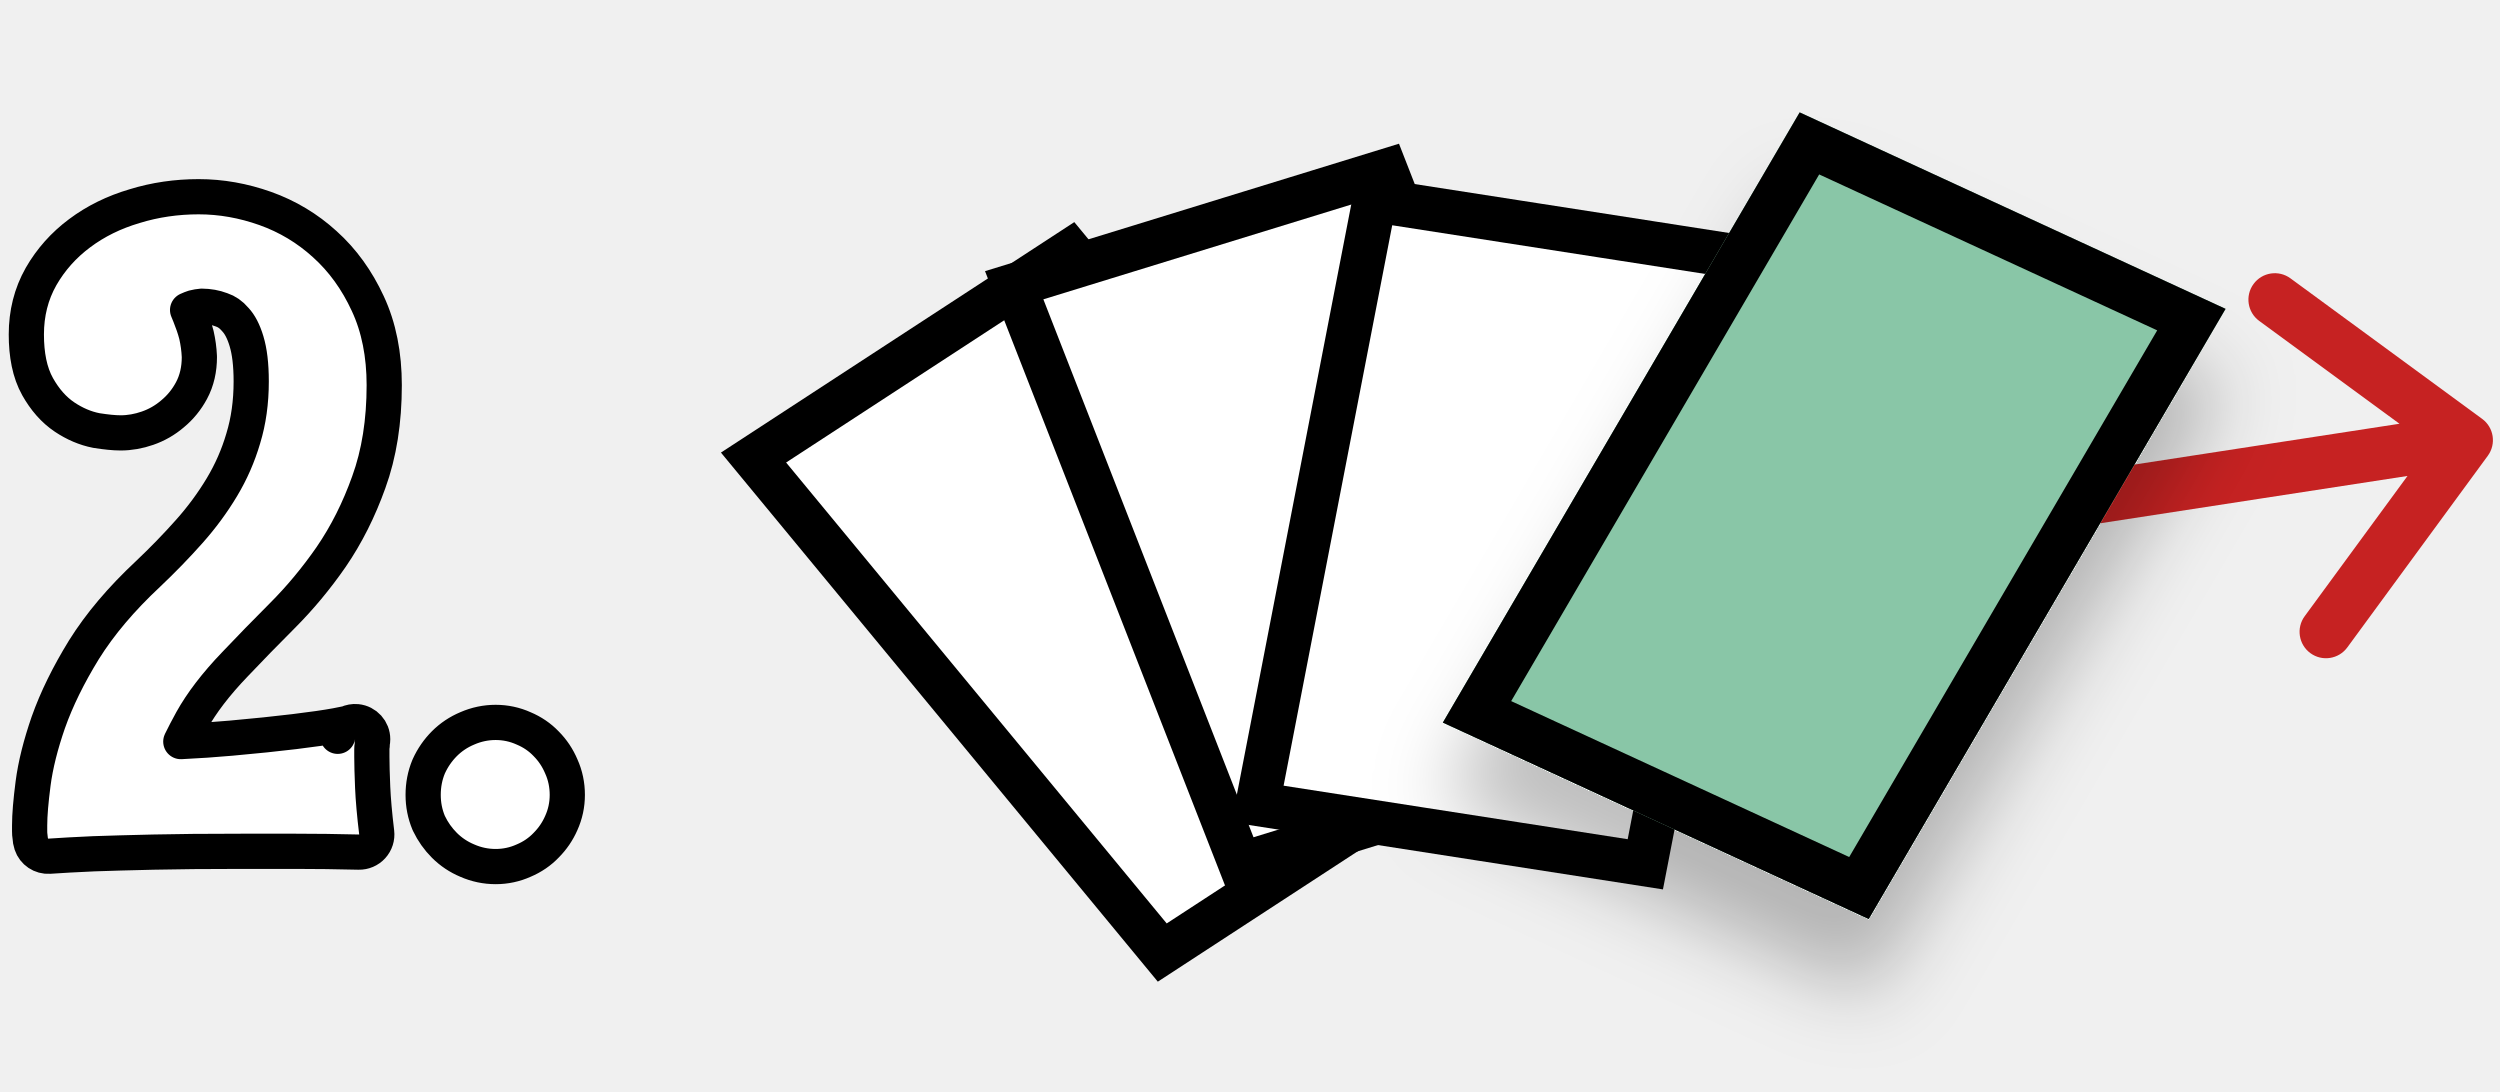
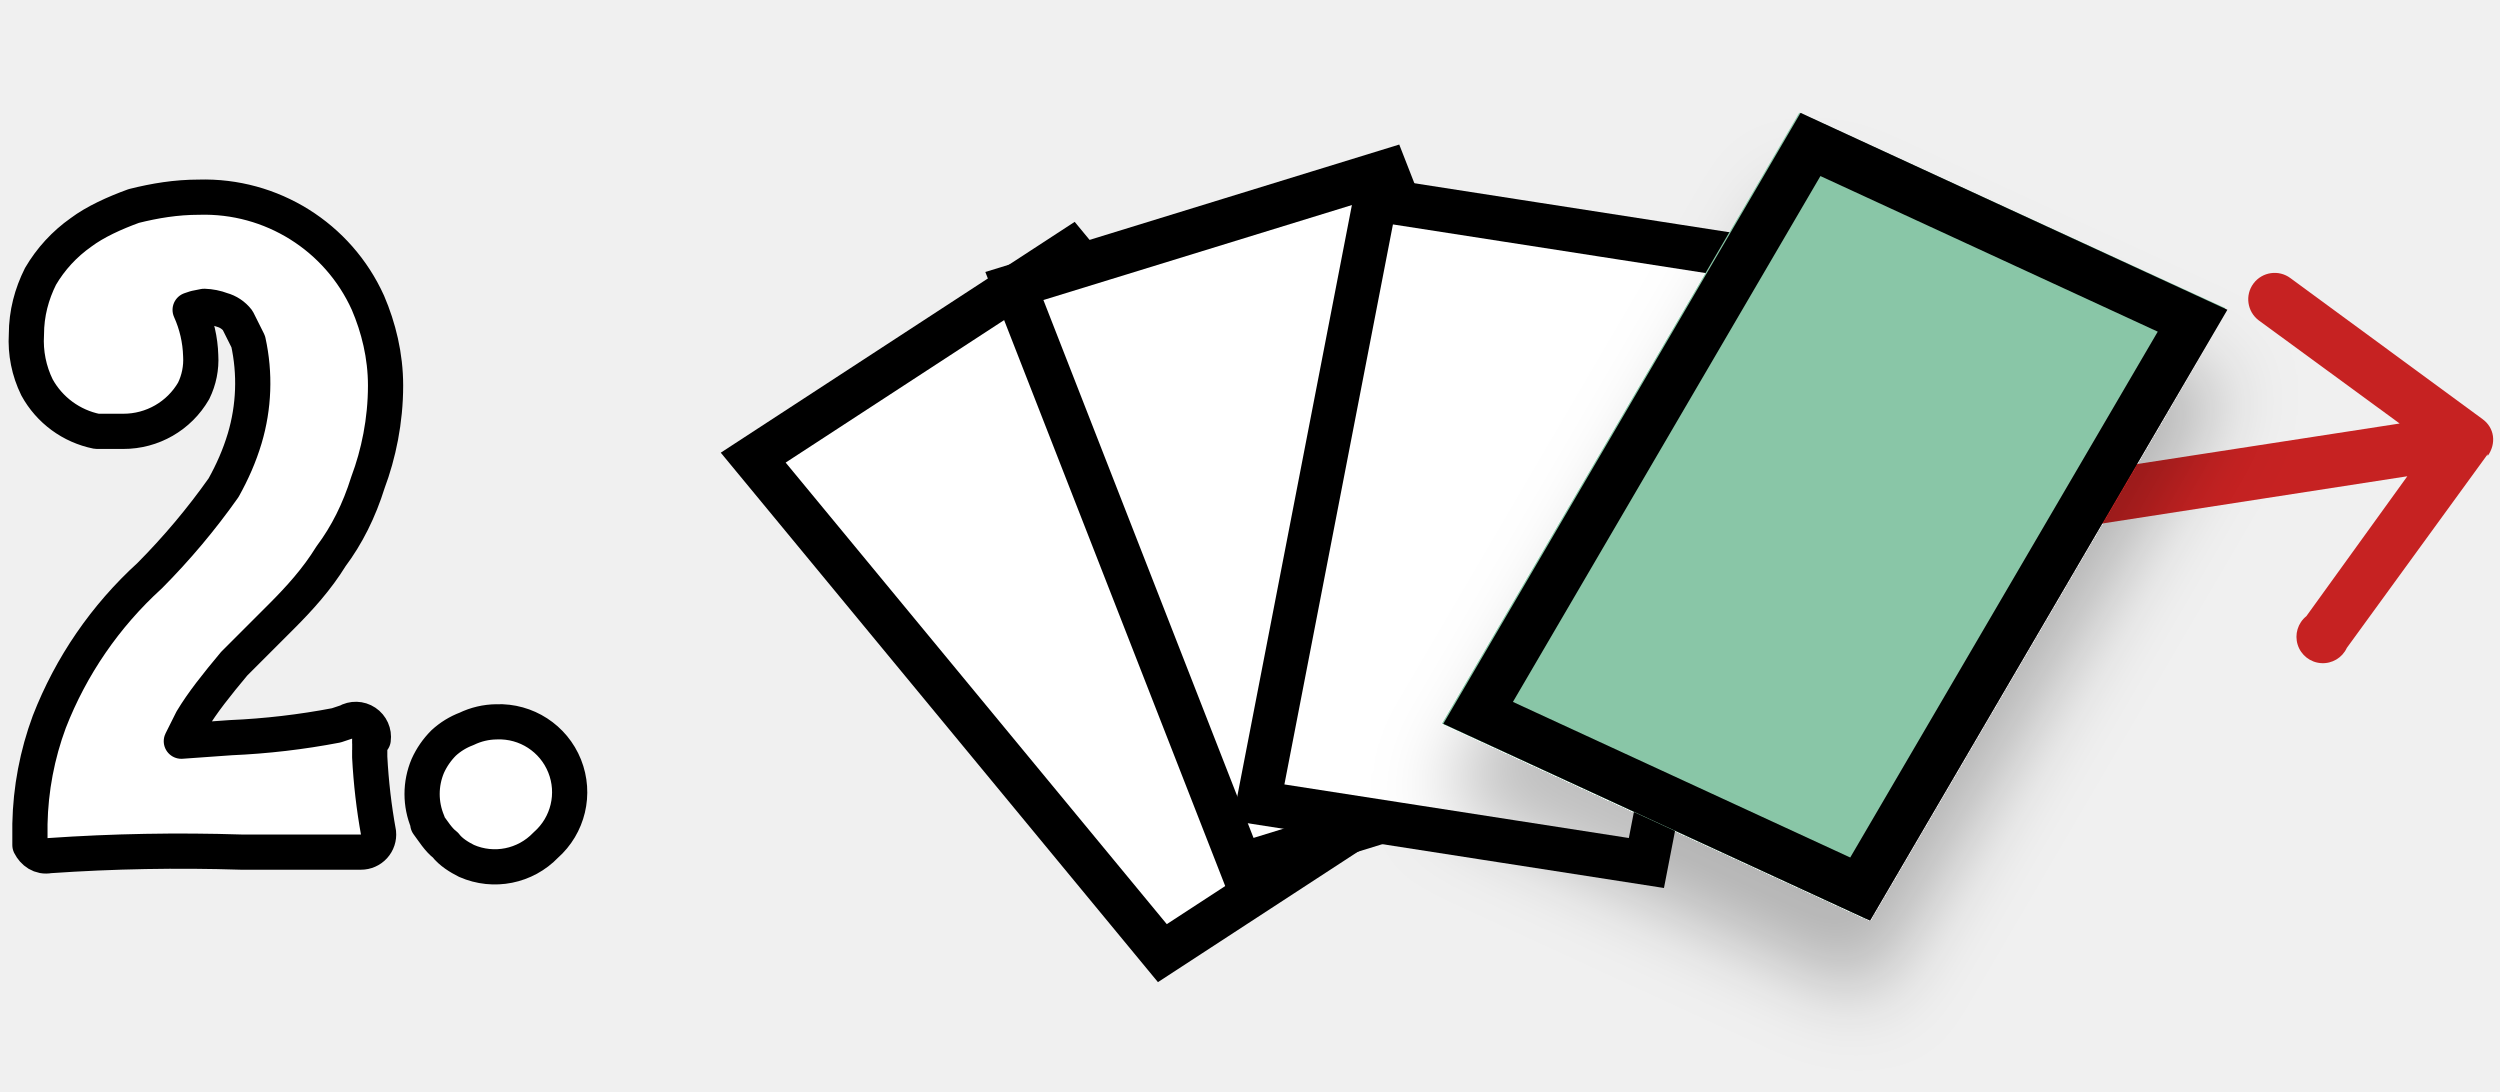
- <svg xmlns="http://www.w3.org/2000/svg" width="142" height="62" viewBox="0 0 142 62" fill="none">
-   <path d="M141.308 25.887C141.797 25.219 141.653 24.28 140.985 23.791L130.097 15.809C129.429 15.319 128.49 15.463 128.001 16.131C127.511 16.8 127.655 17.738 128.323 18.228L138.001 25.323L130.906 35.001C130.416 35.669 130.561 36.608 131.229 37.098C131.897 37.587 132.836 37.443 133.326 36.775L141.308 25.887ZM109.228 31.272L140.326 26.483L139.87 23.518L108.771 28.306L109.228 31.272Z" fill="#C62222" />
-   <rect x="1.851" y="0.282" width="21.452" height="36.463" transform="matrix(0.837591 -0.546298 0.636713 0.771101 41.0701 26.7823)" fill="white" stroke="black" stroke-width="2.511" />
-   <rect x="1.657" y="0.8" width="22.091" height="35.315" transform="matrix(0.955728 -0.294252 0.36388 0.931446 55.7315 15.9442)" fill="white" stroke="black" stroke-width="2.511" />
-   <rect x="1.002" y="1.426" width="22.29" height="34.935" transform="matrix(0.988113 0.153731 -0.190282 0.98173 77.3576 9.81566)" fill="white" stroke="black" stroke-width="2.511" />
-   <g filter="url(#filter0_d_1570_9271)">
-     <rect width="26.645" height="40.155" transform="matrix(0.90804 0.418884 -0.504816 0.863227 102.22 6.38159)" fill="#89C6A7" />
-     <rect x="0.555" y="1.763" width="23.894" height="37.405" transform="matrix(0.90804 0.418884 -0.504816 0.863227 103.161 6.39047)" stroke="black" stroke-width="2.75" />
+ <svg xmlns="http://www.w3.org/2000/svg" width="142" height="62" fill="none">
+   <path d="M141.3 25.9c.5-.7.4-1.6-.3-2.1l-10.9-8a1.5 1.5 0 1 0-1.8 2.4l9.7 7.1-7 9.7a1.5 1.5 0 1 0 2.3 1.8l8-11Zm-32 5.4 31-4.8-.4-3-31.1 4.8.4 3Z" fill="#C62222" />
+   <path transform="matrix(.8376 -.5463 .63671 .7711 41 26.8)" fill="#fff" stroke="#000" stroke-width="2.5" d="M1.9.3h21.5v36.5H1.9z" />
+   <path transform="matrix(.95573 -.29425 .36388 .93145 55.7 16)" fill="#fff" stroke="#000" stroke-width="2.5" d="M1.7.8h22.1v35.3H1.7z" />
+   <path transform="matrix(.98811 .15373 -.19028 .98173 77.4 9.8)" fill="#fff" stroke="#000" stroke-width="2.5" d="M1 1.4h22.3v34.9H1z" />
+   <g filter="url(#a)">
+     <path fill="#89C6A7" d="m102.2 6.4 24.2 11.1L106 52.2 81.9 41.1z" />
+     <path transform="matrix(.90804 .41888 -.50482 .86323 103.2 6.4)" stroke="#000" stroke-width="2.8" d="M.6 1.8h23.9v37.4H.6z" />
  </g>
-   <path d="M21.168 41.987C21.168 41.472 20.778 41.042 20.266 40.991C20.078 40.973 19.896 41.008 19.736 41.084C19.729 41.086 19.722 41.088 19.715 41.09C19.591 41.119 19.389 41.16 19.096 41.214C18.532 41.318 17.742 41.432 16.719 41.556C15.701 41.68 14.501 41.804 13.117 41.928C12.214 42.009 11.265 42.074 10.27 42.122C10.449 41.754 10.657 41.355 10.894 40.924C11.451 39.924 12.261 38.86 13.342 37.734L13.342 37.734L13.347 37.729C14.184 36.846 15.076 35.93 16.023 34.983C17.036 33.97 17.965 32.853 18.81 31.634L18.813 31.629C19.678 30.366 20.387 28.953 20.944 27.396C21.538 25.766 21.824 23.921 21.824 21.877C21.824 20.153 21.523 18.597 20.887 17.237C20.274 15.91 19.463 14.781 18.448 13.87C17.459 12.969 16.33 12.292 15.066 11.841C13.822 11.399 12.561 11.174 11.285 11.174C10.021 11.174 8.806 11.351 7.645 11.709C6.481 12.052 5.436 12.563 4.522 13.248C3.618 13.922 2.885 14.743 2.332 15.707L2.332 15.707L2.329 15.713C1.768 16.703 1.496 17.805 1.496 18.994C1.496 20.134 1.68 21.154 2.14 21.97C2.543 22.684 3.048 23.275 3.676 23.694C4.239 24.069 4.838 24.33 5.47 24.453C5.482 24.455 5.494 24.457 5.506 24.459C6.026 24.54 6.483 24.588 6.855 24.588C7.368 24.588 7.877 24.496 8.378 24.322C8.9 24.142 9.373 23.87 9.794 23.511C10.239 23.145 10.6 22.701 10.876 22.187C11.187 21.61 11.324 20.965 11.324 20.283C11.324 20.268 11.324 20.253 11.323 20.238C11.305 19.834 11.249 19.431 11.159 19.031C11.156 19.02 11.153 19.009 11.15 18.998C11.061 18.656 10.938 18.3 10.788 17.93C10.748 17.821 10.703 17.713 10.655 17.607C10.788 17.546 10.902 17.502 10.999 17.471C11.155 17.431 11.309 17.405 11.46 17.393C11.867 17.396 12.227 17.464 12.547 17.586C12.56 17.59 12.573 17.595 12.586 17.599C12.867 17.693 13.123 17.863 13.357 18.14C13.366 18.151 13.376 18.161 13.385 18.171C13.611 18.417 13.831 18.805 14.006 19.395L14.006 19.395L14.007 19.401C14.172 19.946 14.269 20.692 14.269 21.666C14.269 22.845 14.117 23.918 13.82 24.891L13.82 24.891L13.818 24.9C13.529 25.882 13.125 26.804 12.607 27.667C12.078 28.55 11.459 29.391 10.748 30.189C10.019 31.01 9.235 31.817 8.397 32.61C6.895 34.015 5.679 35.447 4.765 36.91L4.765 36.91L4.761 36.917C3.888 38.338 3.214 39.706 2.749 41.02L2.749 41.02L2.746 41.027C2.309 42.291 2.015 43.453 1.879 44.507C1.752 45.489 1.683 46.289 1.683 46.885V46.886V46.886V46.887V46.888V46.889V46.889V46.89V46.891V46.892V46.892V46.893V46.894V46.895V46.895V46.896V46.897V46.897V46.898V46.899V46.9V46.9V46.901V46.902V46.903V46.903V46.904V46.905V46.905V46.906V46.907V46.907V46.908V46.909V46.91V46.91V46.911V46.912V46.913V46.913V46.914V46.915V46.916V46.916V46.917V46.918V46.918V46.919V46.92V46.92V46.921V46.922V46.923V46.923V46.924V46.925V46.925V46.926V46.927V46.928V46.928V46.929V46.93V46.93V46.931V46.932V46.933V46.933V46.934V46.935V46.935V46.936V46.937V46.938V46.938V46.939V46.94V46.94V46.941V46.942V46.943V46.943V46.944V46.945V46.945V46.946V46.947V46.947V46.948V46.949V46.95V46.95V46.951V46.952V46.952V46.953V46.954V46.954V46.955V46.956V46.956V46.957V46.958V46.959V46.959V46.96V46.961V46.961V46.962V46.963V46.963V46.964V46.965V46.965V46.966V46.967V46.968V46.968V46.969V46.97V46.97V46.971V46.972V46.972V46.973V46.974V46.974V46.975V46.976V46.977V46.977V46.978V46.979V46.979V46.98V46.981V46.981V46.982V46.983V46.983V46.984V46.985V46.985V46.986V46.987V46.987V46.988V46.989V46.989V46.99V46.991V46.992V46.992V46.993V46.994V46.994V46.995V46.996V46.996V46.997V46.998V46.998V46.999V47V47V47.001V47.002V47.002V47.003V47.004V47.004V47.005V47.006V47.006V47.007V47.008V47.008V47.009V47.01V47.01V47.011V47.012V47.012V47.013V47.014V47.014V47.015V47.016V47.016V47.017V47.018V47.018V47.019V47.02V47.02V47.021V47.022V47.022V47.023V47.024V47.024V47.025V47.026V47.026V47.027V47.028V47.028V47.029V47.03V47.03V47.031V47.032V47.032V47.033V47.034V47.034V47.035V47.035V47.036V47.037V47.038V47.038V47.039V47.039V47.04V47.041V47.041V47.042V47.043V47.043V47.044V47.045V47.045V47.046V47.047V47.047V47.048V47.048V47.049V47.05V47.05V47.051V47.052V47.052V47.053V47.054V47.054V47.055V47.056V47.056V47.057V47.058V47.058V47.059V47.059V47.06V47.061V47.061V47.062V47.063V47.063V47.064V47.065V47.065V47.066V47.066V47.067V47.068V47.069V47.069V47.07V47.07V47.071V47.072V47.072V47.073V47.074V47.074V47.075V47.075V47.076V47.077V47.077V47.078V47.079V47.079V47.08V47.081V47.081V47.082V47.082V47.083V47.084V47.084V47.085V47.086V47.086V47.087V47.087V47.088V47.089V47.089V47.09V47.09V47.091V47.092V47.092V47.093V47.094V47.094V47.095V47.096V47.096V47.097V47.097V47.098V47.099V47.099V47.1V47.1V47.101V47.102V47.102V47.103V47.103V47.104V47.105V47.105V47.106V47.107V47.107V47.108V47.108V47.109V47.11V47.11V47.111V47.111V47.112V47.113V47.113V47.114V47.115V47.115V47.116V47.116V47.117V47.118V47.118V47.119V47.12V47.12V47.121V47.121V47.122V47.123V47.123V47.124V47.124V47.125V47.126V47.126V47.127V47.127V47.128V47.129V47.129V47.13V47.13V47.131V47.132V47.132V47.133V47.133V47.134V47.135V47.135V47.136V47.136V47.137V47.138V47.138V47.139V47.139V47.14V47.141V47.141V47.142V47.142V47.143V47.144V47.144V47.145V47.145V47.146V47.146V47.147V47.148V47.148V47.149V47.149V47.15V47.151V47.151V47.152V47.152V47.153V47.154V47.154V47.155V47.155V47.156V47.156V47.157V47.158V47.158V47.159V47.159V47.16V47.16V47.161V47.162V47.162V47.163V47.163V47.164V47.165V47.165V47.166V47.166V47.167V47.167V47.168V47.169V47.169V47.17V47.17V47.171V47.172V47.172V47.173V47.173V47.174V47.174V47.175V47.175V47.176V47.177V47.177V47.178V47.178V47.179V47.179V47.18V47.181V47.181V47.182V47.182V47.183V47.184V47.184V47.185V47.185V47.186V47.186V47.187V47.188V47.188V47.189V47.189V47.19V47.19V47.191V47.191V47.192V47.193V47.193V47.194V47.194V47.195V47.195V47.196V47.197V47.197V47.198V47.198V47.199V47.199V47.2V47.2V47.201V47.202V47.202V47.203V47.203V47.204V47.204V47.205V47.205V47.206V47.206V47.207V47.208V47.208V47.209V47.209V47.21V47.21V47.211V47.212V47.212V47.213V47.213C1.683 47.319 1.689 47.437 1.71 47.56C1.716 47.675 1.735 47.811 1.782 47.951C1.926 48.384 2.345 48.664 2.8 48.633C3.46 48.587 4.301 48.54 5.325 48.494C6.209 48.463 7.336 48.431 8.706 48.4C10.071 48.369 11.727 48.354 13.675 48.354H13.681H13.687H13.693H13.699H13.704H13.71H13.716H13.722H13.727H13.733H13.739H13.745H13.751H13.756H13.762H13.768H13.774H13.78H13.785H13.791H13.797H13.803H13.809H13.814H13.82H13.826H13.832H13.838H13.843H13.849H13.855H13.861H13.867H13.873H13.878H13.884H13.89H13.896H13.902H13.907H13.913H13.919H13.925H13.931H13.937H13.942H13.948H13.954H13.96H13.966H13.972H13.977H13.983H13.989H13.995H14.001H14.007H14.012H14.018H14.024H14.03H14.036H14.042H14.048H14.053H14.059H14.065H14.071H14.077H14.083H14.089H14.095H14.1H14.106H14.112H14.118H14.124H14.13H14.136H14.142H14.147H14.153H14.159H14.165H14.171H14.177H14.183H14.189H14.194H14.2H14.206H14.212H14.218H14.224H14.23H14.236H14.242H14.248H14.254H14.259H14.265H14.271H14.277H14.283H14.289H14.295H14.301H14.307H14.313H14.319H14.325H14.331H14.336H14.342H14.348H14.354H14.36H14.366H14.372H14.378H14.384H14.39H14.396H14.402H14.408H14.414H14.42H14.425H14.431H14.437H14.443H14.449H14.455H14.461H14.467H14.473H14.479H14.485H14.491H14.497H14.503H14.509H14.515H14.521H14.527H14.533H14.539H14.545H14.551H14.557H14.563H14.569H14.575H14.581H14.587H14.593H14.599H14.605H14.611H14.617H14.623H14.629H14.635H14.641H14.647H14.653H14.659H14.665H14.671H14.677H14.683H14.689H14.695H14.701H14.707H14.713H14.719H14.725H14.731H14.737H14.743H14.749H14.755H14.761H14.767H14.773H14.779H14.785H14.791H14.797H14.803H14.809H14.815H14.821H14.828H14.834H14.84H14.846H14.852H14.858H14.864H14.87H14.876H14.882H14.888H14.894H14.9H14.906H14.912H14.918H14.924H14.931H14.937H14.943H14.949H14.955H14.961H14.967H14.973H14.979H14.985H14.991H14.997H15.003H15.009H15.016H15.022H15.028H15.034H15.04H15.046H15.052H15.058H15.064H15.07H15.077H15.083H15.089H15.095H15.101H15.107H15.113H15.119H15.126H15.132H15.138H15.144H15.15H15.156H15.162H15.168H15.174H15.181H15.187H15.193H15.199H15.205H15.211H15.217H15.223H15.23H15.236H15.242H15.248H15.254H15.26H15.267H15.273H15.279H15.285H15.291H15.297H15.303H15.31H15.316H15.322H15.328H15.334H15.34H15.347H15.353H15.359H15.365H15.371H15.377H15.384H15.39H15.396H15.402H15.408H15.415H15.421H15.427H15.433H15.439H15.445H15.452H15.458H15.464H15.47H15.476H15.483H15.489H15.495H15.501H15.508H15.514H15.52H15.526H15.532H15.539H15.545H15.551H15.557H15.563H15.57H15.576H15.582H15.588H15.595H15.601H15.607H15.613H15.619H15.626H15.632H15.638H15.644H15.651H15.657H15.663H15.669H15.675H15.682H15.688H15.694H15.7H15.707H15.713H15.719H15.726H15.732H15.738H15.744H15.751H15.757H15.763H15.769H15.776H15.782H15.788H15.794H15.801H15.807H15.813H15.819H15.826H15.832H15.838H15.845H15.851H15.857H15.864H15.87H15.876H15.882H15.889H15.895H15.901H15.908H15.914H15.92H15.926H15.933H15.939H15.945H15.952H15.958H15.964H15.971H15.977H15.983H15.989H15.996H16.002H16.009H16.015H16.021H16.027H16.034H16.04H16.046H16.053H16.059H16.065H16.072H16.078H16.084H16.091H16.097H16.103H16.11H16.116H16.122H16.129H16.135H16.142H16.148H16.154H16.161H16.167H16.173H16.18H16.186H16.192H16.199H16.205H16.212H16.218H16.224H16.231H16.237H16.243H16.25H16.256H16.262H16.269H16.275H16.282H16.288H16.294H16.301H16.307H16.314H16.32H16.326H16.333H16.339H16.346H16.352H16.358H16.365H16.371H16.378H16.384H16.39H16.397H16.403H16.41H16.416H16.422H16.429H16.435H16.442H16.448H16.454H16.461H16.467H16.474H16.48H16.486H16.493H16.499H16.506H16.512H16.519H16.525H16.532H16.538H16.544H16.551H16.557H16.564H16.57H16.577H16.583H16.59H16.596H16.602H16.609H16.615H16.622H16.628H16.635H16.641H16.648H16.654H16.661H16.667H16.674H16.68H16.686H16.693H16.699H16.706H16.712H16.719H16.725H16.732H16.738H16.745H16.751H16.758H16.764H16.771H16.777H16.784H16.79H16.797H16.803H16.81H16.816C17.916 48.354 19.103 48.369 20.378 48.4C20.668 48.407 20.947 48.288 21.142 48.073C21.338 47.858 21.43 47.569 21.395 47.28C21.272 46.265 21.197 45.41 21.167 44.71C21.136 43.965 21.121 43.395 21.121 42.994V42.993V42.992V42.991V42.99V42.989V42.988V42.987V42.986V42.985V42.984V42.983V42.982V42.981V42.98V42.979V42.978V42.977V42.976V42.975V42.974V42.973V42.972V42.971V42.97V42.969V42.968V42.967V42.966V42.965V42.964V42.963V42.962V42.961V42.961V42.959V42.959V42.958V42.956V42.956V42.955V42.953V42.953V42.952V42.951V42.95V42.949V42.948V42.947V42.946V42.945V42.944V42.943V42.942V42.941V42.94V42.939V42.938V42.937V42.936V42.935V42.934V42.933V42.932V42.931V42.93V42.929V42.928V42.927V42.926V42.925V42.924V42.923V42.922V42.921V42.92V42.919V42.918V42.917V42.916V42.916V42.915V42.914V42.913V42.912V42.911V42.91V42.909V42.908V42.907V42.906V42.905V42.904V42.903V42.902V42.901V42.9V42.899V42.898V42.897V42.896V42.895V42.895V42.894V42.892V42.892V42.891V42.89V42.889V42.888V42.887V42.886V42.885V42.884V42.883V42.882V42.881V42.88V42.879V42.878V42.877V42.877V42.876V42.875V42.874V42.873V42.872V42.871V42.87V42.869V42.868V42.867V42.866V42.865V42.864V42.863V42.862V42.861V42.861V42.86V42.859V42.858V42.857V42.856V42.855V42.854V42.853V42.852V42.851V42.85V42.849V42.848V42.847V42.847V42.846V42.845V42.844V42.843V42.842V42.841V42.84V42.839V42.838V42.837V42.836V42.836V42.835V42.834V42.833V42.832V42.831V42.83V42.829V42.828V42.827V42.826V42.825V42.825V42.824V42.823V42.822V42.821V42.82V42.819V42.818V42.817V42.816V42.815V42.815V42.814V42.813V42.812V42.811V42.81V42.809V42.808V42.807V42.806V42.806V42.805V42.804V42.803V42.802V42.801V42.8V42.799V42.798V42.797V42.797V42.796V42.795V42.794V42.793V42.792V42.791V42.79V42.789V42.788V42.788V42.787V42.786V42.785V42.784V42.783V42.782V42.781V42.781V42.78V42.779V42.778V42.777V42.776V42.775V42.774V42.773V42.773V42.772V42.771V42.77V42.769V42.768V42.767V42.766V42.766V42.765V42.764V42.763V42.762V42.761V42.76V42.759V42.758V42.758V42.757V42.756V42.755V42.754V42.753V42.752V42.752V42.751V42.75V42.749V42.748V42.747V42.746V42.745V42.745V42.744V42.743V42.742V42.741V42.74V42.739V42.739V42.738V42.737V42.736V42.735V42.734V42.733V42.733V42.732V42.731V42.73V42.729V42.728V42.727V42.727V42.726V42.725V42.724V42.723V42.722V42.721V42.721V42.72V42.719V42.718V42.717V42.716V42.716V42.715V42.714V42.713V42.712V42.711V42.711V42.71V42.709V42.708V42.707V42.706V42.705V42.705V42.704V42.703V42.702V42.701V42.7V42.7V42.699V42.698V42.697V42.696V42.695V42.695V42.694V42.693V42.692V42.691V42.69V42.69V42.689V42.688V42.687V42.686V42.685V42.685V42.684V42.683V42.682V42.681V42.681V42.68V42.679V42.678V42.677V42.676V42.676V42.675V42.674V42.673V42.672V42.672V42.671V42.67V42.669V42.668V42.667V42.667V42.666V42.665V42.664V42.663V42.663V42.662V42.661V42.66V42.659V42.658V42.658V42.657V42.656V42.655V42.654V42.654V42.653V42.652V42.651V42.65V42.65V42.649V42.648V42.647V42.646V42.646V42.645V42.644V42.643V42.642V42.642V42.641V42.64V42.639V42.638V42.638V42.637V42.636V42.635V42.635V42.634V42.633V42.632V42.631V42.63V42.63V42.629V42.628V42.627V42.627V42.626V42.625V42.624V42.623V42.623V42.622V42.621V42.62V42.62V42.619V42.618V42.617V42.616V42.616V42.615V42.614V42.613V42.612V42.612V42.611V42.61V42.609V42.609V42.608V42.607V42.606V42.605V42.605V42.604V42.603V42.602V42.602V42.601V42.6V42.599V42.599V42.598V42.597V42.596V42.596V42.595V42.594V42.593V42.593V42.592V42.591V42.59V42.589V42.589V42.588V42.587V42.586V42.586V42.585V42.584V42.583V42.583V42.582V42.581V42.58V42.58V42.579V42.578V42.577V42.577V42.576V42.575V42.574V42.574V42.573V42.572V42.571V42.571V42.57V42.569V42.568V42.568V42.567V42.566V42.565V42.565V42.564V42.563V42.562V42.562V42.561V42.56V42.559V42.559V42.558V42.557V42.556V42.556V42.555V42.554V42.553V42.553V42.552V42.551V42.55V42.55V42.549C21.121 42.507 21.122 42.476 21.124 42.456C21.125 42.445 21.125 42.439 21.126 42.437C21.138 42.373 21.144 42.309 21.144 42.244C21.144 42.219 21.146 42.202 21.147 42.192C21.16 42.129 21.168 42.06 21.168 41.987ZM19.181 41.822C19.185 41.798 19.19 41.775 19.195 41.753C19.204 41.717 19.214 41.684 19.225 41.652C19.213 41.685 19.203 41.719 19.195 41.753C19.192 41.766 19.19 41.778 19.187 41.791C19.185 41.801 19.183 41.811 19.181 41.822ZM24.346 46.731C24.349 46.738 24.352 46.745 24.355 46.751C24.359 46.76 24.363 46.769 24.367 46.777C24.588 47.239 24.881 47.653 25.242 48.014C25.616 48.387 26.051 48.677 26.54 48.882C27.053 49.107 27.593 49.221 28.152 49.221C28.709 49.221 29.244 49.108 29.748 48.88C30.235 48.674 30.665 48.383 31.026 48.004C31.387 47.64 31.673 47.222 31.878 46.754C32.108 46.248 32.223 45.71 32.223 45.151C32.223 44.584 32.112 44.04 31.881 43.531C31.678 43.049 31.392 42.62 31.026 42.25C30.665 41.871 30.235 41.58 29.748 41.375C29.244 41.147 28.709 41.033 28.152 41.033C27.593 41.033 27.053 41.148 26.54 41.372C26.051 41.577 25.616 41.867 25.242 42.24C24.874 42.609 24.58 43.036 24.36 43.515C24.356 43.526 24.351 43.536 24.346 43.547C24.136 44.053 24.035 44.591 24.035 45.151C24.035 45.699 24.137 46.229 24.346 46.731Z" fill="white" stroke="black" stroke-width="2" stroke-linejoin="round" />
+   <path d="M21.2 42a1 1 0 0 0-1.5-1l-.6.2a41.4 41.4 0 0 1-6 .7l-2.8.2.6-1.2c.6-1 1.4-2 2.4-3.2L16 35c1-1 2-2.1 2.8-3.4.9-1.2 1.6-2.6 2.1-4.2.6-1.6 1-3.5 1-5.5 0-1.7-.4-3.3-1-4.7a10.2 10.2 0 0 0-9.6-6c-1.3 0-2.5.2-3.7.5-1.1.4-2.2.9-3 1.5a8 8 0 0 0-2.3 2.5c-.5 1-.8 2.1-.8 3.3a6 6 0 0 0 .6 3 5 5 0 0 0 3.4 2.5H7a4.6 4.6 0 0 0 4-2.3 4 4 0 0 0 .4-2 6.8 6.8 0 0 0-.6-2.6l.3-.1.5-.1a3.1 3.1 0 0 1 1 .2 1.7 1.7 0 0 1 .9.6l.6 1.2a11 11 0 0 1-.2 5.5c-.3 1-.7 1.9-1.2 2.8a39 39 0 0 1-4.2 5A22 22 0 0 0 2.8 41a17.7 17.7 0 0 0-1.1 5.8V48c.2.4.6.7 1.1.6a108.3 108.3 0 0 1 10.9-.2H20.5a1 1 0 0 0 1-1.1A33.9 33.9 0 0 1 21 43v-.4a1.2 1.2 0 0 1 0-.2 1 1 0 0 0 0-.2V42Zm-2-.2Zm5.1 5c.3.4.6.9 1 1.2.3.4.8.7 1.2.9A4 4 0 0 0 31 48a4 4 0 0 0-2.8-7 4 4 0 0 0-1.7.4 4 4 0 0 0-1.3.8 4.4 4.4 0 0 0-.9 1.3 4.1 4.1 0 0 0 0 3.2Z" fill="#fff" stroke="#000" stroke-width="2" stroke-linejoin="round" />
  <defs>
-     <filter id="filter0_d_1570_9271" x="77.567" y="6.382" width="53.229" height="54.587" filterUnits="userSpaceOnUse" color-interpolation-filters="sRGB">
+     <filter id="a" x="77.6" y="6.4" width="53.2" height="54.6" filterUnits="userSpaceOnUse" color-interpolation-filters="sRGB">
      <feFlood flood-opacity="0" result="BackgroundImageFix" />
-       <feColorMatrix in="SourceAlpha" type="matrix" values="0 0 0 0 0 0 0 0 0 0 0 0 0 0 0 0 0 0 127 0" result="hardAlpha" />
-       <feOffset dy="4.382" />
-       <feGaussianBlur stdDeviation="2.191" />
+       <feColorMatrix in="SourceAlpha" values="0 0 0 0 0 0 0 0 0 0 0 0 0 0 0 0 0 0 127 0" result="hardAlpha" />
+       <feOffset dy="4.4" />
+       <feGaussianBlur stdDeviation="2.2" />
      <feComposite in2="hardAlpha" operator="out" />
-       <feColorMatrix type="matrix" values="0 0 0 0 0 0 0 0 0 0 0 0 0 0 0 0 0 0 0.25 0" />
-       <feBlend mode="normal" in2="BackgroundImageFix" result="effect1_dropShadow_1570_9271" />
-       <feBlend mode="normal" in="SourceGraphic" in2="effect1_dropShadow_1570_9271" result="shape" />
+       <feColorMatrix values="0 0 0 0 0 0 0 0 0 0 0 0 0 0 0 0 0 0 0.25 0" />
+       <feBlend in2="BackgroundImageFix" result="effect1_dropShadow_1570_9271" />
+       <feBlend in="SourceGraphic" in2="effect1_dropShadow_1570_9271" result="shape" />
    </filter>
  </defs>
</svg>
